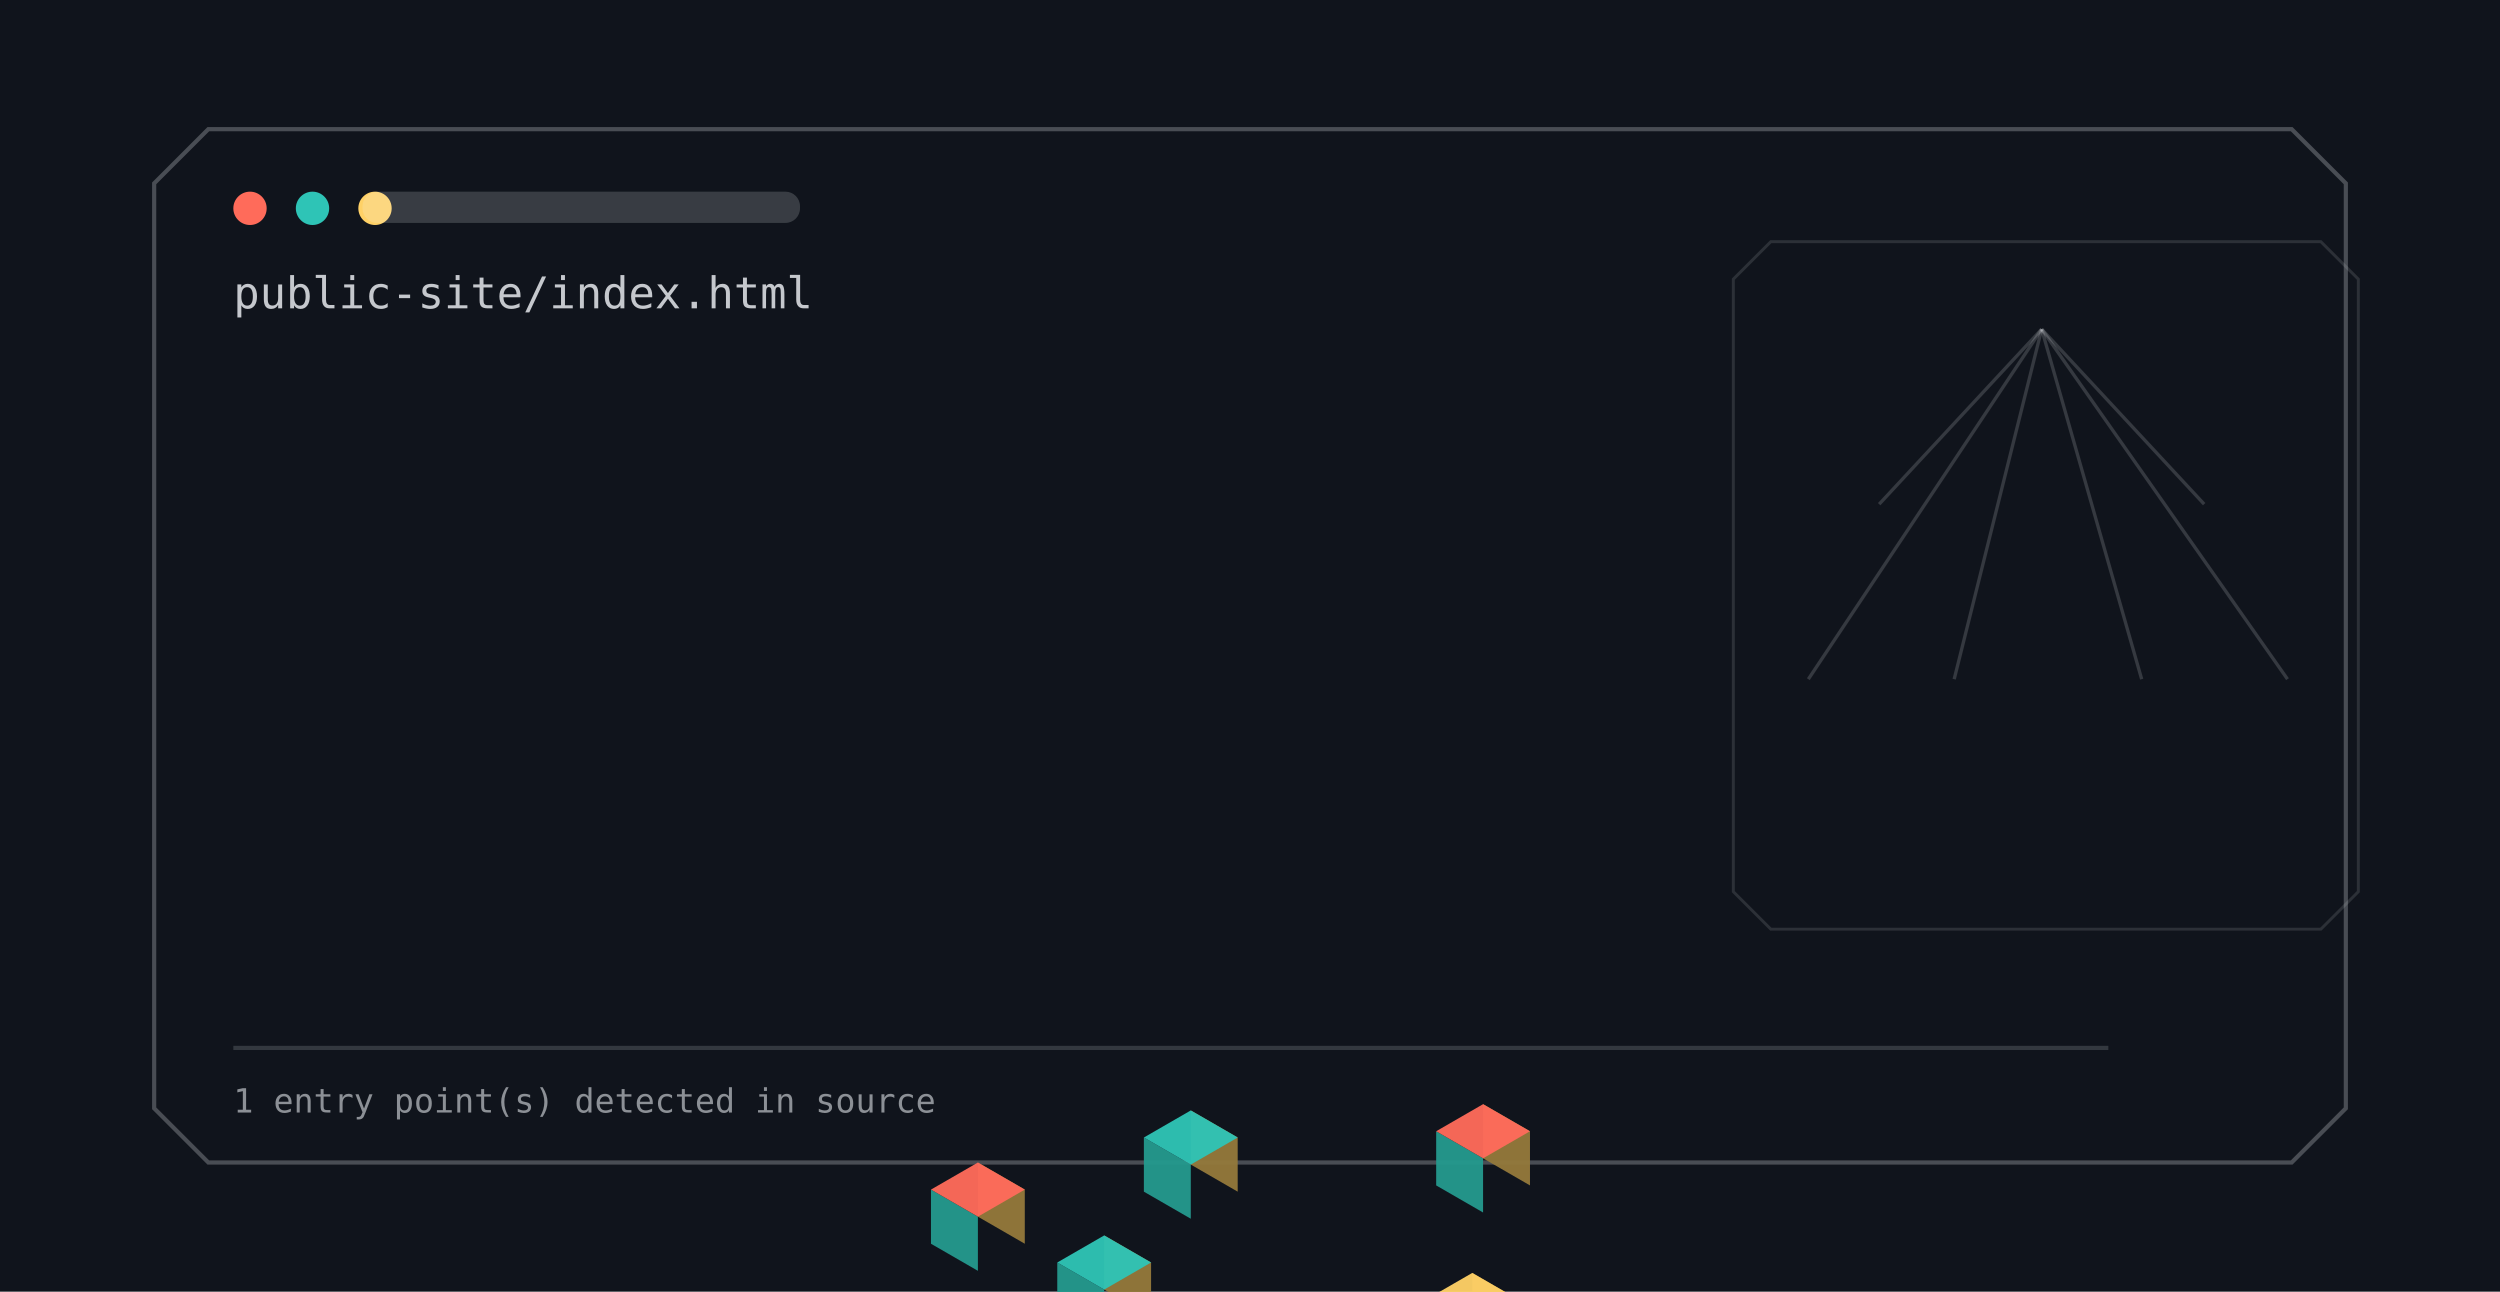
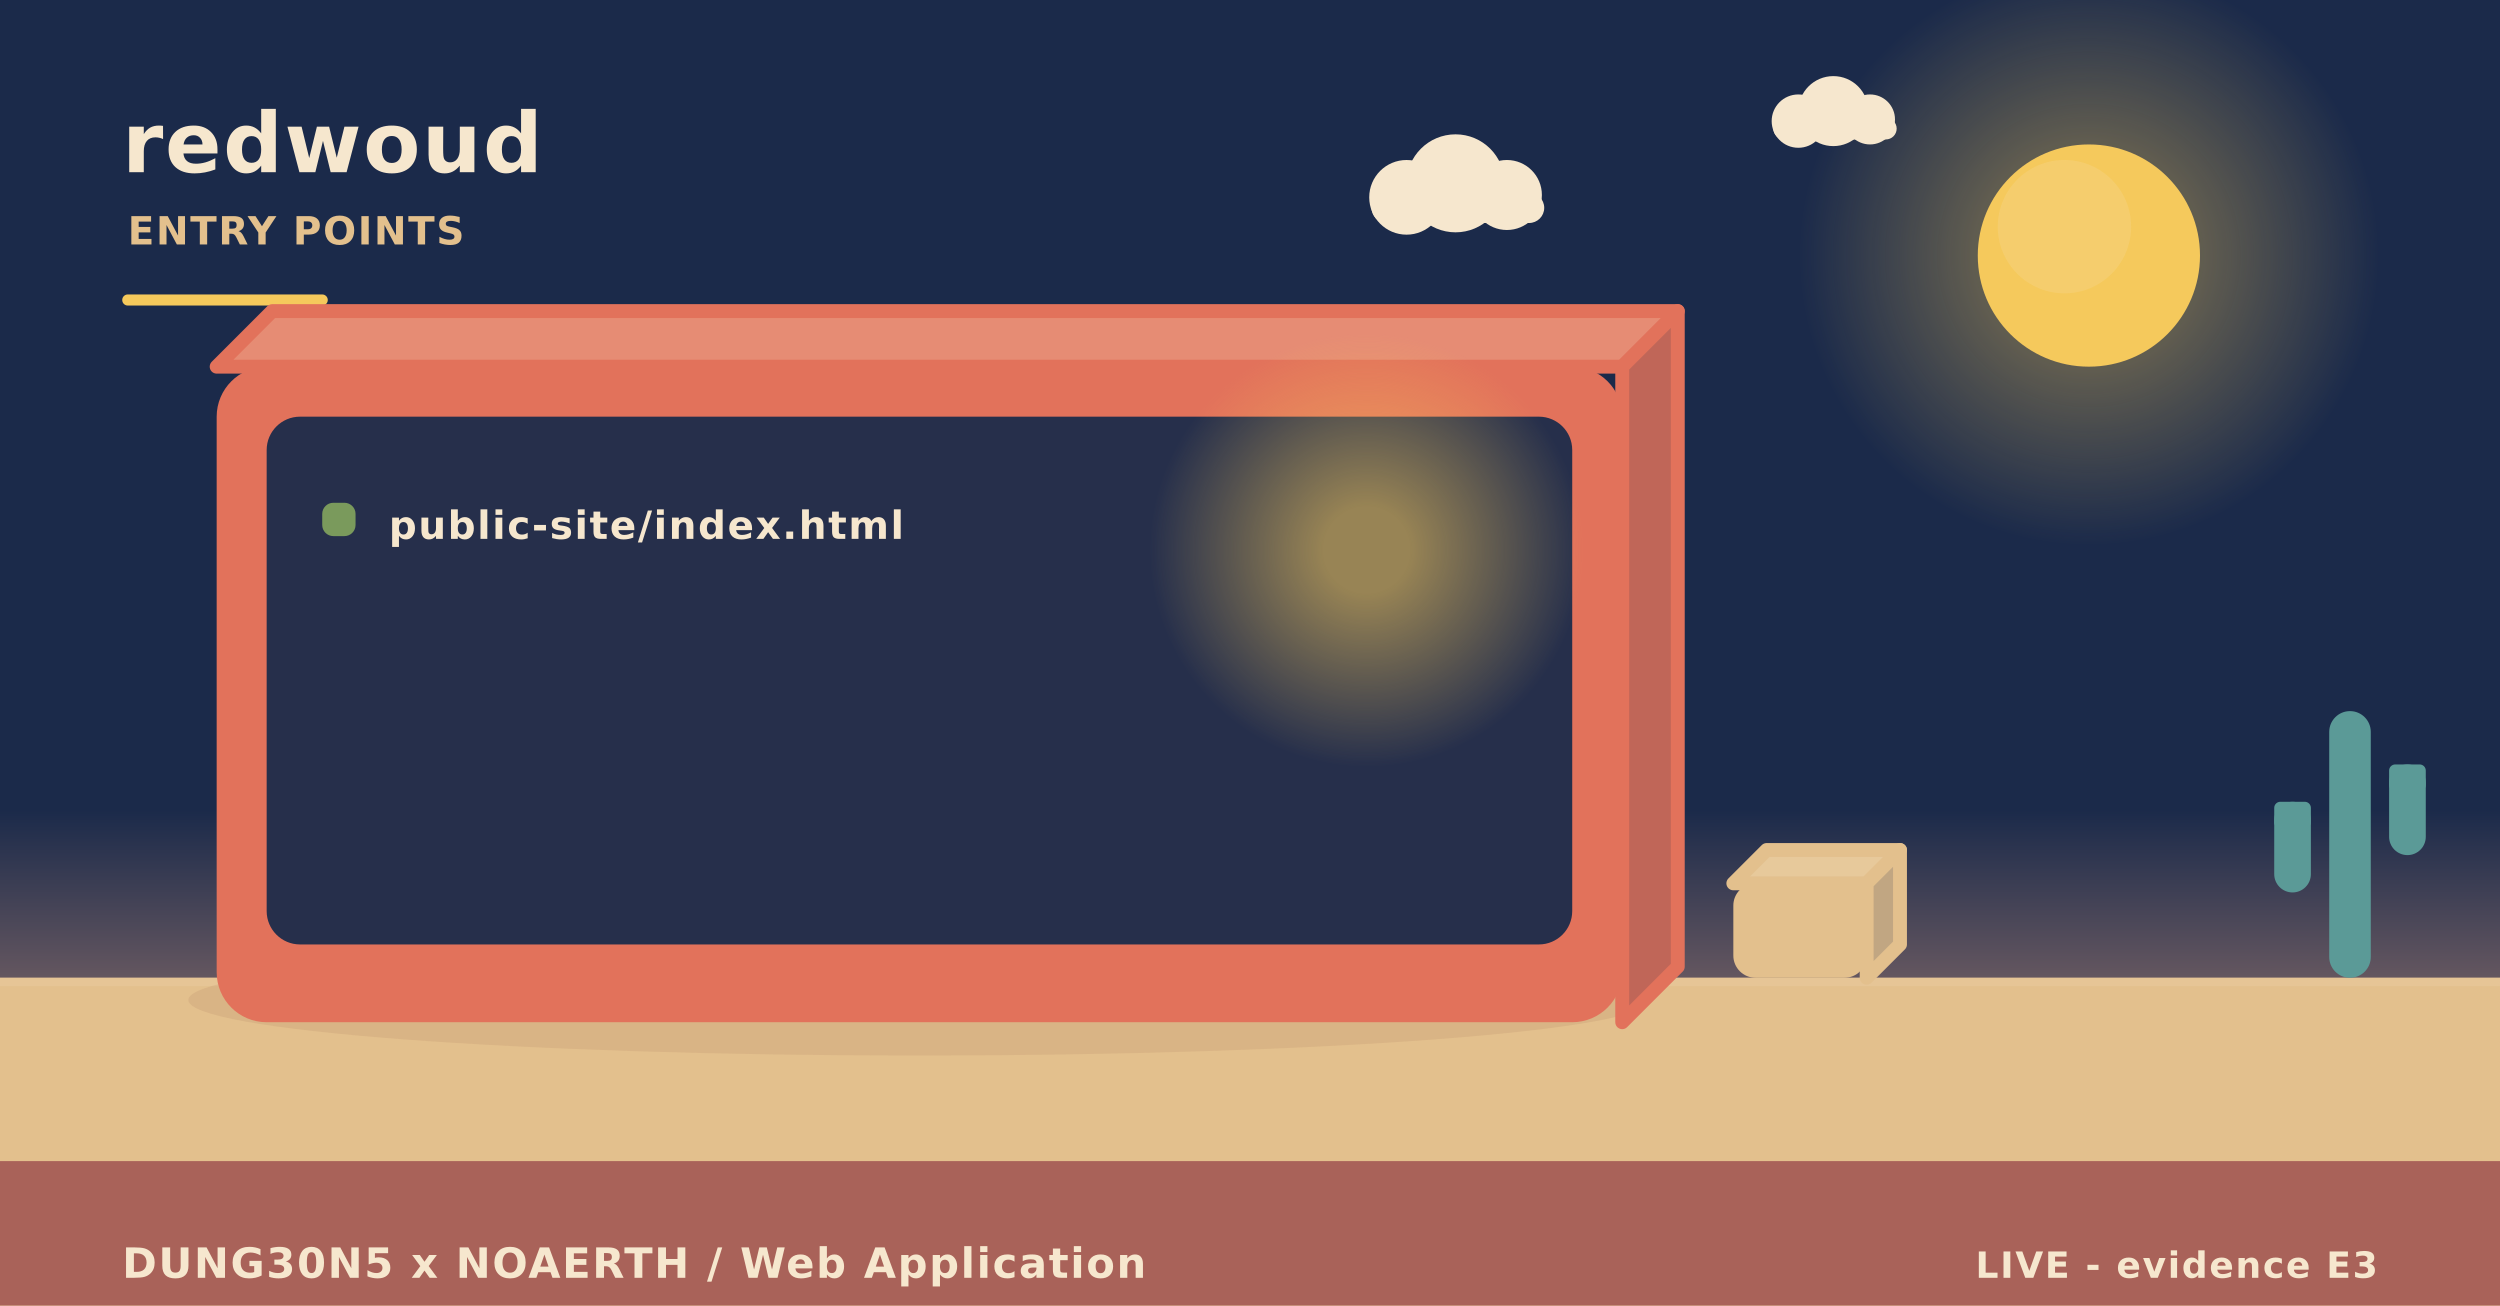
- <svg xmlns="http://www.w3.org/2000/svg" viewBox="0 0 1200 620" width="1200" height="620" role="img" aria-label="redwoud command surface">
-   <rect width="1200" height="620" fill="#10141c" />
-   <defs>
-     <linearGradient id="gt" x1="0" y1="0" x2="1" y2="1">
-       <stop offset="0%" stop-color="#ff6b5a" />
-       <stop offset="100%" stop-color="#2ec4b6" />
-     </linearGradient>
-   </defs>
-   <path d="M100.00,62.00 H1100.00 L1126.00,88.00 V532.00 L1100.00,558.00 H100.00 L74.00,532.00 V88.00 Z" fill="none" stroke="rgba(242,245,249,0.300)" stroke-width="2.00" opacity="0.85" />
-   <circle cx="120.00" cy="100.00" r="8.00" fill="#ff6b5a" opacity="1.00" />
-   <circle cx="150.00" cy="100.00" r="8.00" fill="#2ec4b6" opacity="1.00" />
-   <circle cx="180.00" cy="100.00" r="8.00" fill="#ffd166" opacity="1.00" />
-   <rect x="174.00" y="92.00" width="210.00" height="15.00" rx="7.00" fill="rgba(242,245,249,0.180)" opacity="1.00" />
-   <text x="112" y="148" font-family="ui-monospace,SFMono-Regular,Menlo,monospace" font-size="21" fill="rgba(242,245,249,0.800)">public-site/index.html</text>
-   <path d="M850.00,116.00 H1114.00 L1132.00,134.00 V428.00 L1114.00,446.00 H850.00 L832.00,428.00 V134.00 Z" fill="none" stroke="rgba(242,245,249,0.180)" stroke-width="1.40" opacity="0.70" />
-   <line x1="980.00" y1="158.00" x2="902.00" y2="242.00" stroke="rgba(242,245,249,0.300)" stroke-width="1.60" opacity="0.55" />
-   <line x1="980.00" y1="158.00" x2="1058.00" y2="242.00" stroke="rgba(242,245,249,0.300)" stroke-width="1.60" opacity="0.55" />
-   <line x1="980.00" y1="158.00" x2="868.00" y2="326.00" stroke="rgba(242,245,249,0.300)" stroke-width="1.60" opacity="0.55" />
-   <line x1="980.00" y1="158.00" x2="938.00" y2="326.00" stroke="rgba(242,245,249,0.300)" stroke-width="1.60" opacity="0.55" />
-   <line x1="980.00" y1="158.00" x2="1028.00" y2="326.00" stroke="rgba(242,245,249,0.300)" stroke-width="1.60" opacity="0.55" />
-   <line x1="980.00" y1="158.00" x2="1098.00" y2="326.00" stroke="rgba(242,245,249,0.300)" stroke-width="1.60" opacity="0.55" />
-   <polygon points="711.87,556.00 734.39,569.00 734.39,543.00 711.87,530.00" fill="#94793b" opacity="0.95" />
-   <polygon points="689.36,569.00 711.87,582.00 711.87,556.00 689.36,543.00" fill="#24998e" opacity="0.95" />
-   <polygon points="711.87,530.00 734.39,543.00 711.87,556.00 689.36,543.00" fill="#ff6b5a" opacity="0.95" />
-   <polygon points="571.58,559.00 594.09,572.00 594.09,546.00 571.58,533.00" fill="#94793b" opacity="0.95" />
-   <polygon points="549.06,572.00 571.58,585.00 571.58,559.00 549.06,546.00" fill="#24998e" opacity="0.95" />
-   <polygon points="571.58,533.00 594.09,546.00 571.58,559.00 549.06,546.00" fill="#2ec4b6" opacity="0.95" />
-   <polygon points="706.68,637.00 729.19,650.00 729.19,624.00 706.68,611.00" fill="#94793b" opacity="0.95" />
-   <polygon points="684.16,650.00 706.68,663.00 706.68,637.00 684.16,624.00" fill="#24998e" opacity="0.95" />
-   <polygon points="706.68,611.00 729.19,624.00 706.68,637.00 684.16,624.00" fill="#ffd166" opacity="0.95" />
-   <polygon points="469.39,584.00 491.90,597.00 491.90,571.00 469.39,558.00" fill="#94793b" opacity="0.95" />
-   <polygon points="446.87,597.00 469.39,610.00 469.39,584.00 446.87,571.00" fill="#24998e" opacity="0.95" />
-   <polygon points="469.39,558.00 491.90,571.00 469.39,584.00 446.87,571.00" fill="#ff6b5a" opacity="0.95" />
-   <polygon points="530.01,619.00 552.52,632.00 552.52,606.00 530.01,593.00" fill="#94793b" opacity="0.95" />
-   <polygon points="507.49,632.00 530.01,645.00 530.01,619.00 507.49,606.00" fill="#24998e" opacity="0.95" />
-   <polygon points="530.01,593.00 552.52,606.00 530.01,619.00 507.49,606.00" fill="#2ec4b6" opacity="0.95" />
-   <polygon points="607.95,664.00 630.47,677.00 630.47,651.00 607.95,638.00" fill="#94793b" opacity="0.95" />
-   <polygon points="585.43,677.00 607.95,690.00 607.95,664.00 585.43,651.00" fill="#24998e" opacity="0.95" />
-   <polygon points="607.95,638.00 630.47,651.00 607.95,664.00 585.43,651.00" fill="#ffd166" opacity="0.95" />
-   <polygon points="668.57,699.00 691.09,712.00 691.09,686.00 668.57,673.00" fill="#94793b" opacity="0.95" />
-   <polygon points="646.05,712.00 668.57,725.00 668.57,699.00 646.05,686.00" fill="#24998e" opacity="0.95" />
-   <polygon points="668.57,673.00 691.09,686.00 668.57,699.00 646.05,686.00" fill="#ff6b5a" opacity="0.95" />
-   <rect x="112.00" y="502.00" width="900.00" height="2.00" rx="0.00" fill="rgba(242,245,249,0.160)" opacity="1.00" />
-   <text x="112" y="534" font-family="ui-monospace,Menlo,monospace" font-size="16" fill="rgba(242,245,249,0.550)">1 entry point(s) detected in source</text>
+ <svg xmlns="http://www.w3.org/2000/svg" width="900" height="470" viewBox="0 0 900 470" role="img" aria-label="redwoud - how it is operated">
+   <linearGradient id="skyt" x1="0" y1="0" x2="0" y2="1">
+     <stop offset="0" stop-color="#1b2a4a" />
+     <stop offset="0.62" stop-color="#1b2a4a" />
+     <stop offset="1" stop-color="#f3ad8a" />
+   </linearGradient>
+   <rect width="900" height="470" fill="url(#skyt)" />
+   <radialGradient id="sunt">
+     <stop offset="0.35" stop-color="#f5c95c" stop-opacity="0.34" />
+     <stop offset="1" stop-color="#f5c95c" stop-opacity="0" />
+   </radialGradient>
+   <circle cx="752" cy="92" r="104" fill="url(#sunt)" />
+   <circle cx="752" cy="92" r="40" fill="#f5c95c" />
+   <circle cx="743.2" cy="81.6" r="24" fill="#f5d27e" opacity="0.5" />
+   <g>
+     <circle cx="524" cy="66" r="17.64" fill="#f6e7ce" />
+     <circle cx="506.36" cy="71.04" r="13.44" fill="#f6e7ce" />
+     <circle cx="542.48" cy="70.2" r="12.6" fill="#f6e7ce" />
+     <rect x="493.76" y="69.36" width="62.16" height="10.92" rx="5.46" fill="#f6e7ce" />
+   </g>
+   <g>
+     <circle cx="660" cy="40" r="12.6" fill="#f6e7ce" />
+     <circle cx="647.4" cy="43.6" r="9.6" fill="#f6e7ce" />
+     <circle cx="673.2" cy="43" r="9" fill="#f6e7ce" />
+     <rect x="638.4" y="42.4" width="44.4" height="7.8" rx="3.9" fill="#f6e7ce" />
+   </g>
+   <rect x="0" y="352" width="900" height="118" fill="#e3c08d" />
+   <rect x="0" y="352" width="900" height="3" fill="#e6c596" />
+   <text x="44" y="62" font-family="Verdana,DejaVu Sans,sans-serif" font-size="30" font-weight="700" letter-spacing="0.6" fill="#f6e7ce" text-anchor="start">redwoud</text>
+   <text x="46" y="88" font-family="Verdana,DejaVu Sans,sans-serif" font-size="14" font-weight="700" letter-spacing="0.6" fill="#e3c08d" text-anchor="start">ENTRY POINTS</text>
+   <rect x="44" y="106" width="74" height="4" rx="2" fill="#f5c95c" />
+   <ellipse cx="331" cy="360" rx="263.2" ry="20" fill="rgba(138,90,68,0.11)" />
+   <path d="M78,132 L584,132 L604,112 L98,112 Z" fill="#e68c74" stroke="#e2725b" stroke-width="5" stroke-linejoin="round" />
+   <path d="M584,132 L604,112 L604,348 L584,368 Z" fill="#c06658" stroke="#e2725b" stroke-width="5" stroke-linejoin="round" />
+   <rect x="78" y="132" width="506" height="236" rx="18" fill="#e2725b" />
+   <rect x="96" y="150" width="470" height="190" rx="12" fill="#1b2a4a" opacity="0.94" />
+   <radialGradient id="lamp10942">
+     <stop offset="0.2" stop-color="#f5c95c" stop-opacity="0.55" />
+     <stop offset="1" stop-color="#f5c95c" stop-opacity="0" />
+   </radialGradient>
+   <circle cx="492" cy="198" r="78" fill="url(#lamp10942)" />
+   <rect x="116" y="181" width="12" height="12" rx="4" fill="#7a9a5c" />
+   <text x="140" y="194" font-family="Verdana,DejaVu Sans,sans-serif" font-size="14" font-weight="700" letter-spacing="0.6" fill="#f6e7ce" text-anchor="start">public-site/index.html</text>
+   <path d="M624,318 L672,318 L684,306 L636,306 Z" fill="#e7c99b" stroke="#e3c08d" stroke-width="5" stroke-linejoin="round" />
+   <path d="M672,318 L684,306 L684,340 L672,352 Z" fill="#c1a682" stroke="#e3c08d" stroke-width="5" stroke-linejoin="round" />
+   <rect x="624" y="318" width="48" height="34" rx="8" fill="#e3c08d" />
+   <rect x="838.52" y="256" width="14.96" height="96" rx="7.48" fill="#5b9a97" />
+   <rect x="818.72" y="288.64" width="13.2" height="32.64" rx="6.6" fill="#5b9a97" />
+   <rect x="818.72" y="288.64" width="13.2" height="9.6" rx="2.2" fill="#5b9a97" />
+   <rect x="860.08" y="275.2" width="13.2" height="32.64" rx="6.6" fill="#5b9a97" />
+   <rect x="860.08" y="275.2" width="13.2" height="9.6" rx="2.2" fill="#5b9a97" />
+   <rect x="0" y="418" width="900" height="52" rx="0" fill="#a65c56" opacity="0.94" />
+   <text x="44" y="460" font-family="Verdana,DejaVu Sans,sans-serif" font-size="15" font-weight="700" letter-spacing="0.6" fill="#f6e7ce" text-anchor="start">DUNG30N5 x NOAERTH  /  Web Application</text>
+   <text x="856" y="460" font-family="Verdana,DejaVu Sans,sans-serif" font-size="13" font-weight="700" letter-spacing="0.6" fill="#f6e7ce" text-anchor="end">LIVE  -  evidence E3</text>
</svg>
